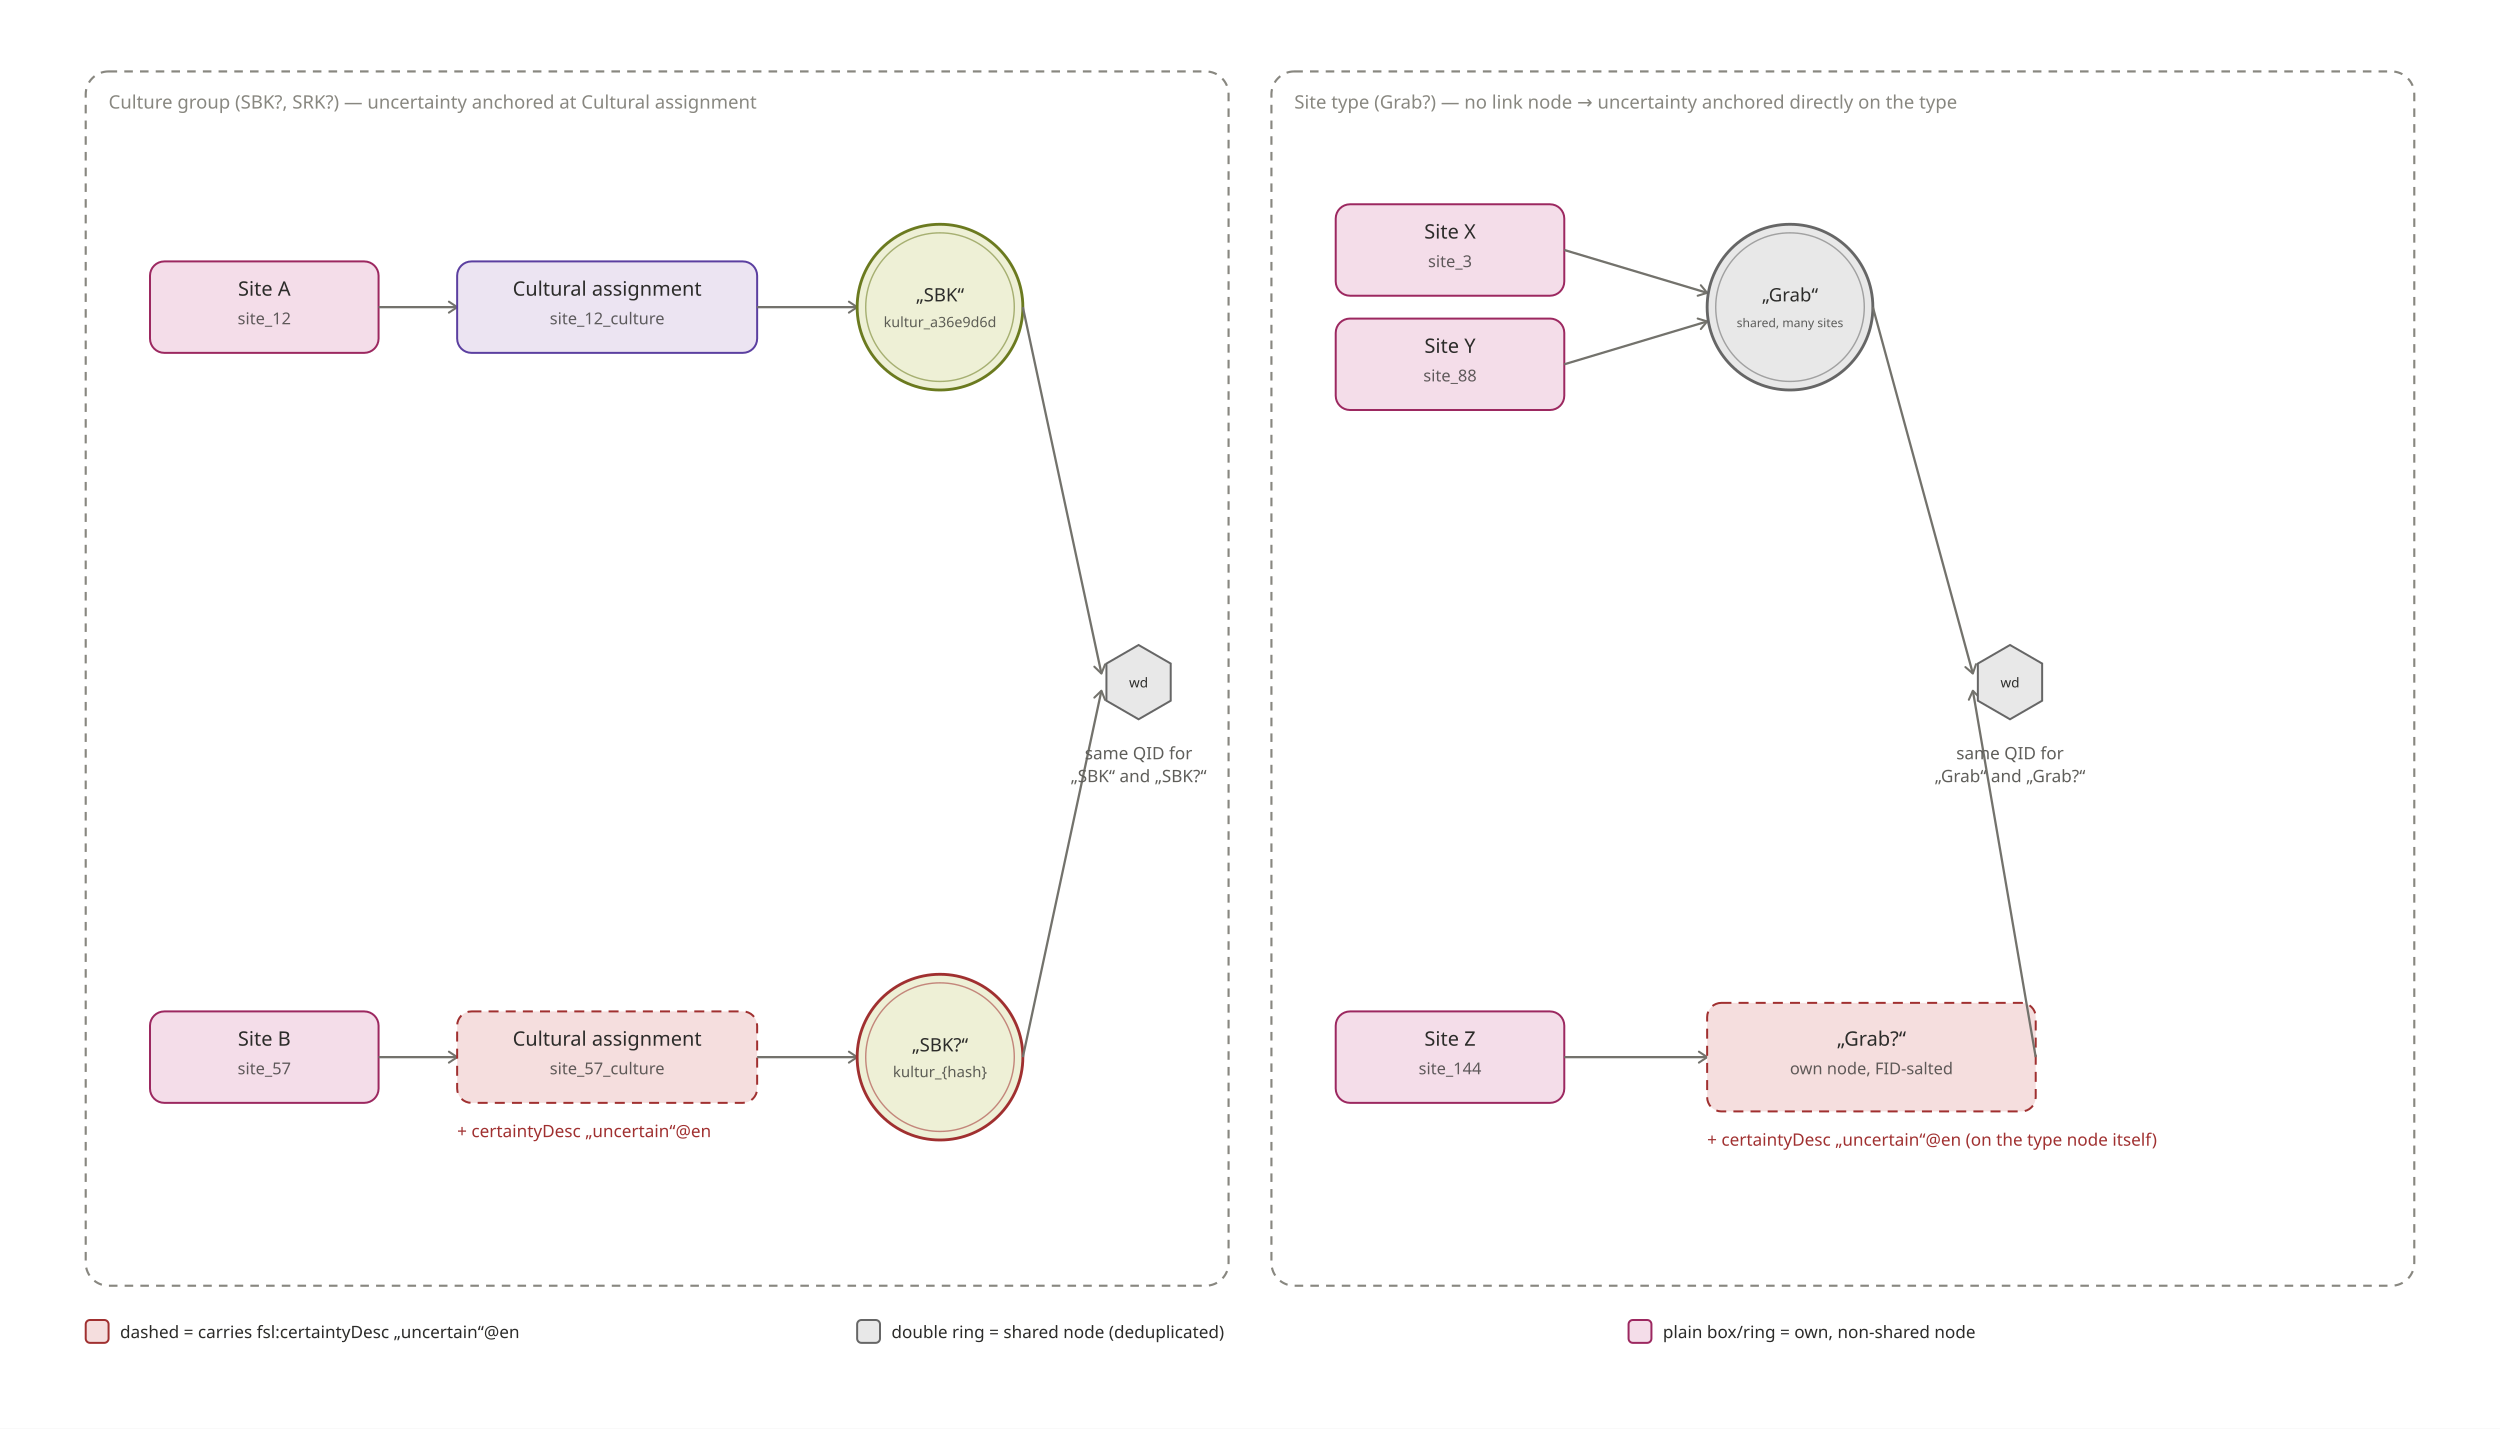
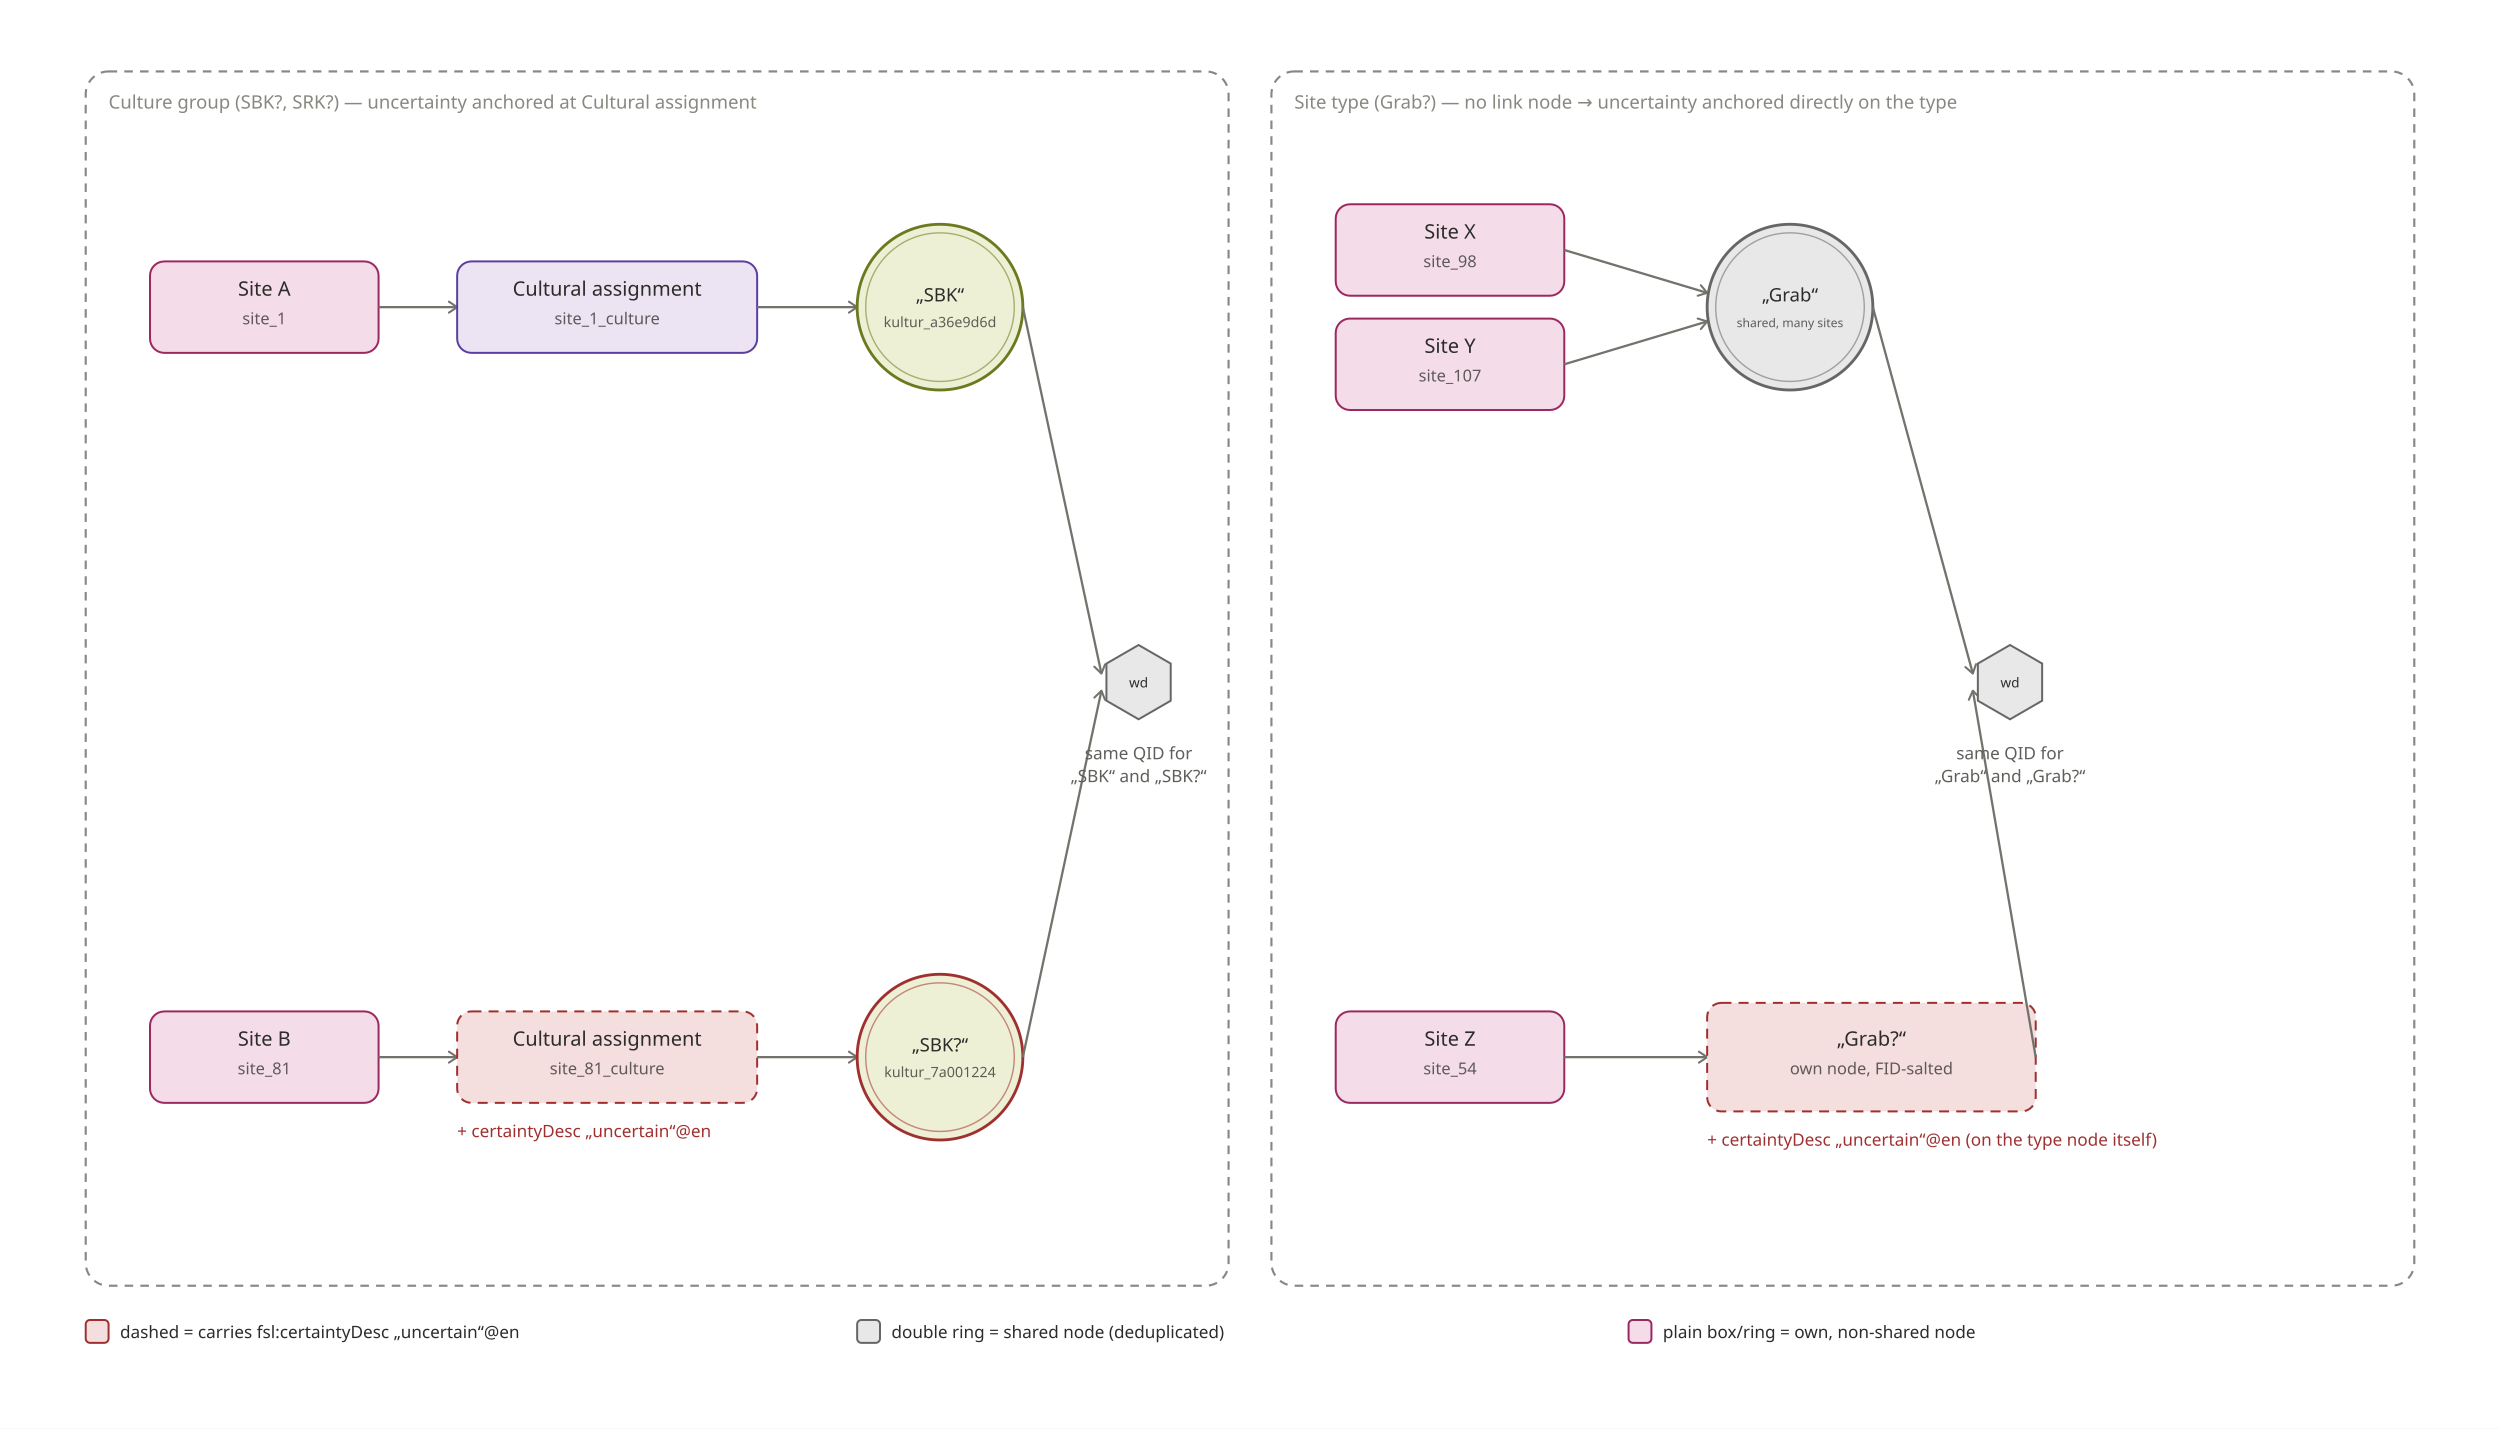
<svg xmlns="http://www.w3.org/2000/svg" width="1750" height="1000" viewBox="0 0 1750 1000" role="img">
  <rect x="0" y="0" width="1750" height="1000" fill="#ffffff" />
  <defs>
    <marker id="arrow" viewBox="0 0 10 10" refX="8" refY="5" markerWidth="6" markerHeight="6" orient="auto-start-reverse">
      <path d="M2 1L8 5L2 9" fill="none" stroke="#73726c" stroke-width="1.5" stroke-linecap="round" stroke-linejoin="round" />
    </marker>
    <marker id="arrow-uncertain" viewBox="0 0 10 10" refX="8" refY="5" markerWidth="6" markerHeight="6" orient="auto-start-reverse">
      <path d="M2 1L8 5L2 9" fill="none" stroke="#a03030" stroke-width="1.5" stroke-linecap="round" stroke-linejoin="round" />
    </marker>
  </defs>
  <rect x="60.0" y="50.0" width="800.0" height="850.0" rx="16" fill="none" stroke="#888780" stroke-width="1.5" stroke-dasharray="6 5" />
  <text x="76.0" y="76.0" font-family="Fira Sans" font-weight="500" font-size="13" fill="#888780">Culture group (SBK?, SRK?) — uncertainty anchored at Cultural assignment</text>
  <rect x="105.0" y="183.0" width="160.0" height="64.0" rx="10" fill="#f4dde9" stroke="#9c2860" stroke-width="1.4" />
  <text x="185.0" y="207.0" text-anchor="middle" font-family="Fira Sans" font-weight="500" font-size="14.0" fill="#2c2c2a">Site A</text>
-   <text x="185.0" y="227.0" text-anchor="middle" font-family="Fira Sans" font-size="11.5" fill="#2c2c2a" opacity="0.75">site_12</text>
+   <text x="185.0" y="227.0" text-anchor="middle" font-family="Fira Sans" font-size="11.5" fill="#2c2c2a" opacity="0.75">site_1</text>
  <line x1="265.0" y1="215.0" x2="320.0" y2="215.0" stroke="#73726c" stroke-width="1.6" marker-end="url(#arrow)" />
  <rect x="320.0" y="183.0" width="210.0" height="64.0" rx="10" fill="#ece4f2" stroke="#5b3fa0" stroke-width="1.4" />
  <text x="425.0" y="207.0" text-anchor="middle" font-family="Fira Sans" font-weight="500" font-size="14.0" fill="#2c2c2a">Cultural assignment</text>
-   <text x="425.0" y="227.0" text-anchor="middle" font-family="Fira Sans" font-size="11.5" fill="#2c2c2a" opacity="0.75">site_12_culture</text>
+   <text x="425.0" y="227.0" text-anchor="middle" font-family="Fira Sans" font-size="11.5" fill="#2c2c2a" opacity="0.75">site_1_culture</text>
  <line x1="530.0" y1="215.0" x2="600.0" y2="215.0" stroke="#73726c" stroke-width="1.6" marker-end="url(#arrow)" />
  <circle cx="658.0" cy="215.0" r="58.0" fill="#eef0d6" stroke="#6b7a1f" stroke-width="2" />
  <circle cx="658.0" cy="215.0" r="52.0" fill="none" stroke="#6b7a1f" stroke-width="1" opacity="0.55" />
  <text x="658.0" y="211.0" text-anchor="middle" font-family="Fira Sans" font-weight="500" font-size="13.0" fill="#2c2c2a">„SBK“</text>
  <text x="658.0" y="229.0" text-anchor="middle" font-family="Fira Sans" font-size="10.0" fill="#2c2c2a" opacity="0.75">kultur_a36e9d6d</text>
  <rect x="105.0" y="708.0" width="160.0" height="64.0" rx="10" fill="#f4dde9" stroke="#9c2860" stroke-width="1.4" />
  <text x="185.0" y="732.0" text-anchor="middle" font-family="Fira Sans" font-weight="500" font-size="14.0" fill="#2c2c2a">Site B</text>
-   <text x="185.0" y="752.0" text-anchor="middle" font-family="Fira Sans" font-size="11.5" fill="#2c2c2a" opacity="0.75">site_57</text>
+   <text x="185.0" y="752.0" text-anchor="middle" font-family="Fira Sans" font-size="11.5" fill="#2c2c2a" opacity="0.75">site_81</text>
  <line x1="265.0" y1="740.0" x2="320.0" y2="740.0" stroke="#73726c" stroke-width="1.6" marker-end="url(#arrow)" />
  <rect x="320.0" y="708.0" width="210.0" height="64.0" rx="10" fill="#f5dede" stroke="#a03030" stroke-width="1.4" stroke-dasharray="7 5" />
  <text x="425.0" y="732.0" text-anchor="middle" font-family="Fira Sans" font-weight="500" font-size="14.0" fill="#2c2c2a">Cultural assignment</text>
-   <text x="425.0" y="752.0" text-anchor="middle" font-family="Fira Sans" font-size="11.5" fill="#2c2c2a" opacity="0.75">site_57_culture</text>
+   <text x="425.0" y="752.0" text-anchor="middle" font-family="Fira Sans" font-size="11.5" fill="#2c2c2a" opacity="0.75">site_81_culture</text>
  <text x="320.0" y="796.0" font-family="Fira Sans" font-size="12" fill="#a03030">+ certaintyDesc „uncertain“@en</text>
  <line x1="530.0" y1="740.0" x2="600.0" y2="740.0" stroke="#73726c" stroke-width="1.6" marker-end="url(#arrow)" />
  <circle cx="658.0" cy="740.0" r="58.0" fill="#eef0d6" stroke="#a03030" stroke-width="2" />
  <circle cx="658.0" cy="740.0" r="52.0" fill="none" stroke="#a03030" stroke-width="1" opacity="0.55" />
  <text x="658.0" y="736.0" text-anchor="middle" font-family="Fira Sans" font-weight="500" font-size="13.0" fill="#2c2c2a">„SBK?“</text>
-   <text x="658.0" y="754.0" text-anchor="middle" font-family="Fira Sans" font-size="10.5" fill="#2c2c2a" opacity="0.75">kultur_{hash}</text>
+   <text x="658.0" y="754.0" text-anchor="middle" font-family="Fira Sans" font-size="10.0" fill="#2c2c2a" opacity="0.75">kultur_7a001224</text>
  <line x1="716.0" y1="215.0" x2="771.0" y2="471.5" stroke="#73726c" stroke-width="1.6" marker-end="url(#arrow)" />
  <line x1="716.0" y1="740.0" x2="771.0" y2="483.5" stroke="#73726c" stroke-width="1.6" marker-end="url(#arrow)" />
  <polygon points="819.5,490.5 797.0,503.5 774.5,490.5 774.5,464.5 797.0,451.5 819.5,464.5" fill="#e8e8e8" stroke="#666666" stroke-width="1.4" />
  <text x="797.0" y="477.5" text-anchor="middle" dominant-baseline="central" font-family="Fira Sans" font-weight="500" font-size="9.5" fill="#2c2c2a">wd</text>
  <text x="797.0" y="531.5" text-anchor="middle" font-family="Fira Sans" font-size="12" fill="#5f5e5a">same QID for</text>
  <text x="797.0" y="547.5" text-anchor="middle" font-family="Fira Sans" font-size="12" fill="#5f5e5a">„SBK“ and „SBK?“</text>
  <rect x="890.0" y="50.0" width="800.0" height="850.0" rx="16" fill="none" stroke="#888780" stroke-width="1.5" stroke-dasharray="6 5" />
  <text x="906.0" y="76.0" font-family="Fira Sans" font-weight="500" font-size="13" fill="#888780">Site type (Grab?) — no link node → uncertainty anchored directly on the type</text>
  <rect x="935.0" y="143.0" width="160.0" height="64.0" rx="10" fill="#f4dde9" stroke="#9c2860" stroke-width="1.4" />
  <text x="1015.0" y="167.0" text-anchor="middle" font-family="Fira Sans" font-weight="500" font-size="14.0" fill="#2c2c2a">Site X</text>
-   <text x="1015.0" y="187.0" text-anchor="middle" font-family="Fira Sans" font-size="11.5" fill="#2c2c2a" opacity="0.75">site_3</text>
+   <text x="1015.0" y="187.0" text-anchor="middle" font-family="Fira Sans" font-size="11.5" fill="#2c2c2a" opacity="0.75">site_98</text>
  <rect x="935.0" y="223.0" width="160.0" height="64.0" rx="10" fill="#f4dde9" stroke="#9c2860" stroke-width="1.4" />
  <text x="1015.0" y="247.0" text-anchor="middle" font-family="Fira Sans" font-weight="500" font-size="14.0" fill="#2c2c2a">Site Y</text>
-   <text x="1015.0" y="267.0" text-anchor="middle" font-family="Fira Sans" font-size="11.5" fill="#2c2c2a" opacity="0.75">site_88</text>
+   <text x="1015.0" y="267.0" text-anchor="middle" font-family="Fira Sans" font-size="11.5" fill="#2c2c2a" opacity="0.75">site_107</text>
  <line x1="1095.0" y1="175.0" x2="1195.0" y2="205.0" stroke="#73726c" stroke-width="1.6" marker-end="url(#arrow)" />
  <line x1="1095.0" y1="255.0" x2="1195.0" y2="225.0" stroke="#73726c" stroke-width="1.6" marker-end="url(#arrow)" />
  <circle cx="1253.0" cy="215.0" r="58.0" fill="#e8e8e8" stroke="#666666" stroke-width="2" />
  <circle cx="1253.0" cy="215.0" r="52.0" fill="none" stroke="#666666" stroke-width="1" opacity="0.55" />
  <text x="1253.0" y="211.0" text-anchor="middle" font-family="Fira Sans" font-weight="500" font-size="13.0" fill="#2c2c2a">„Grab“</text>
  <text x="1253.0" y="229.0" text-anchor="middle" font-family="Fira Sans" font-size="8.5" fill="#2c2c2a" opacity="0.75">shared, many sites</text>
  <rect x="935.0" y="708.0" width="160.0" height="64.0" rx="10" fill="#f4dde9" stroke="#9c2860" stroke-width="1.4" />
  <text x="1015.0" y="732.0" text-anchor="middle" font-family="Fira Sans" font-weight="500" font-size="14.0" fill="#2c2c2a">Site Z</text>
-   <text x="1015.0" y="752.0" text-anchor="middle" font-family="Fira Sans" font-size="11.5" fill="#2c2c2a" opacity="0.75">site_144</text>
+   <text x="1015.0" y="752.0" text-anchor="middle" font-family="Fira Sans" font-size="11.5" fill="#2c2c2a" opacity="0.75">site_54</text>
  <line x1="1095.0" y1="740.0" x2="1195.0" y2="740.0" stroke="#73726c" stroke-width="1.6" marker-end="url(#arrow)" />
  <rect x="1195.0" y="702.0" width="230.0" height="76.0" rx="10" fill="#f5dede" stroke="#a03030" stroke-width="1.4" stroke-dasharray="7 5" />
  <text x="1310.0" y="732.0" text-anchor="middle" font-family="Fira Sans" font-weight="500" font-size="14.0" fill="#2c2c2a">„Grab?“</text>
  <text x="1310.0" y="752.0" text-anchor="middle" font-family="Fira Sans" font-size="11.5" fill="#2c2c2a" opacity="0.75">own node, FID-salted</text>
  <text x="1195.0" y="802.0" font-family="Fira Sans" font-size="12" fill="#a03030">+ certaintyDesc „uncertain“@en (on the type node itself)</text>
  <line x1="1311.0" y1="215.0" x2="1381.0" y2="471.5" stroke="#73726c" stroke-width="1.6" marker-end="url(#arrow)" />
  <line x1="1425.0" y1="740.0" x2="1381.0" y2="483.5" stroke="#73726c" stroke-width="1.6" marker-end="url(#arrow)" />
  <polygon points="1429.5,490.5 1407.0,503.5 1384.5,490.5 1384.5,464.5 1407.0,451.5 1429.5,464.5" fill="#e8e8e8" stroke="#666666" stroke-width="1.4" />
  <text x="1407.0" y="477.5" text-anchor="middle" dominant-baseline="central" font-family="Fira Sans" font-weight="500" font-size="9.5" fill="#2c2c2a">wd</text>
  <text x="1407.0" y="531.5" text-anchor="middle" font-family="Fira Sans" font-size="12" fill="#5f5e5a">same QID for</text>
  <text x="1407.0" y="547.5" text-anchor="middle" font-family="Fira Sans" font-size="12" fill="#5f5e5a">„Grab“ and „Grab?“</text>
  <rect x="60.0" y="924.0" width="16" height="16" rx="3" fill="#f5dede" stroke="#a03030" stroke-width="1.4" />
  <text x="84.0" y="932.0" dominant-baseline="central" font-family="Fira Sans" font-size="12" fill="#2c2c2a">dashed = carries fsl:certaintyDesc „uncertain“@en</text>
  <rect x="600.0" y="924.0" width="16" height="16" rx="3" fill="#e8e8e8" stroke="#666666" stroke-width="1.4" />
  <text x="624.0" y="932.0" dominant-baseline="central" font-family="Fira Sans" font-size="12" fill="#2c2c2a">double ring = shared node (deduplicated)</text>
  <rect x="1140.0" y="924.0" width="16" height="16" rx="3" fill="#f4dde9" stroke="#9c2860" stroke-width="1.4" />
  <text x="1164.0" y="932.0" dominant-baseline="central" font-family="Fira Sans" font-size="12" fill="#2c2c2a">plain box/ring = own, non-shared node</text>
</svg>
